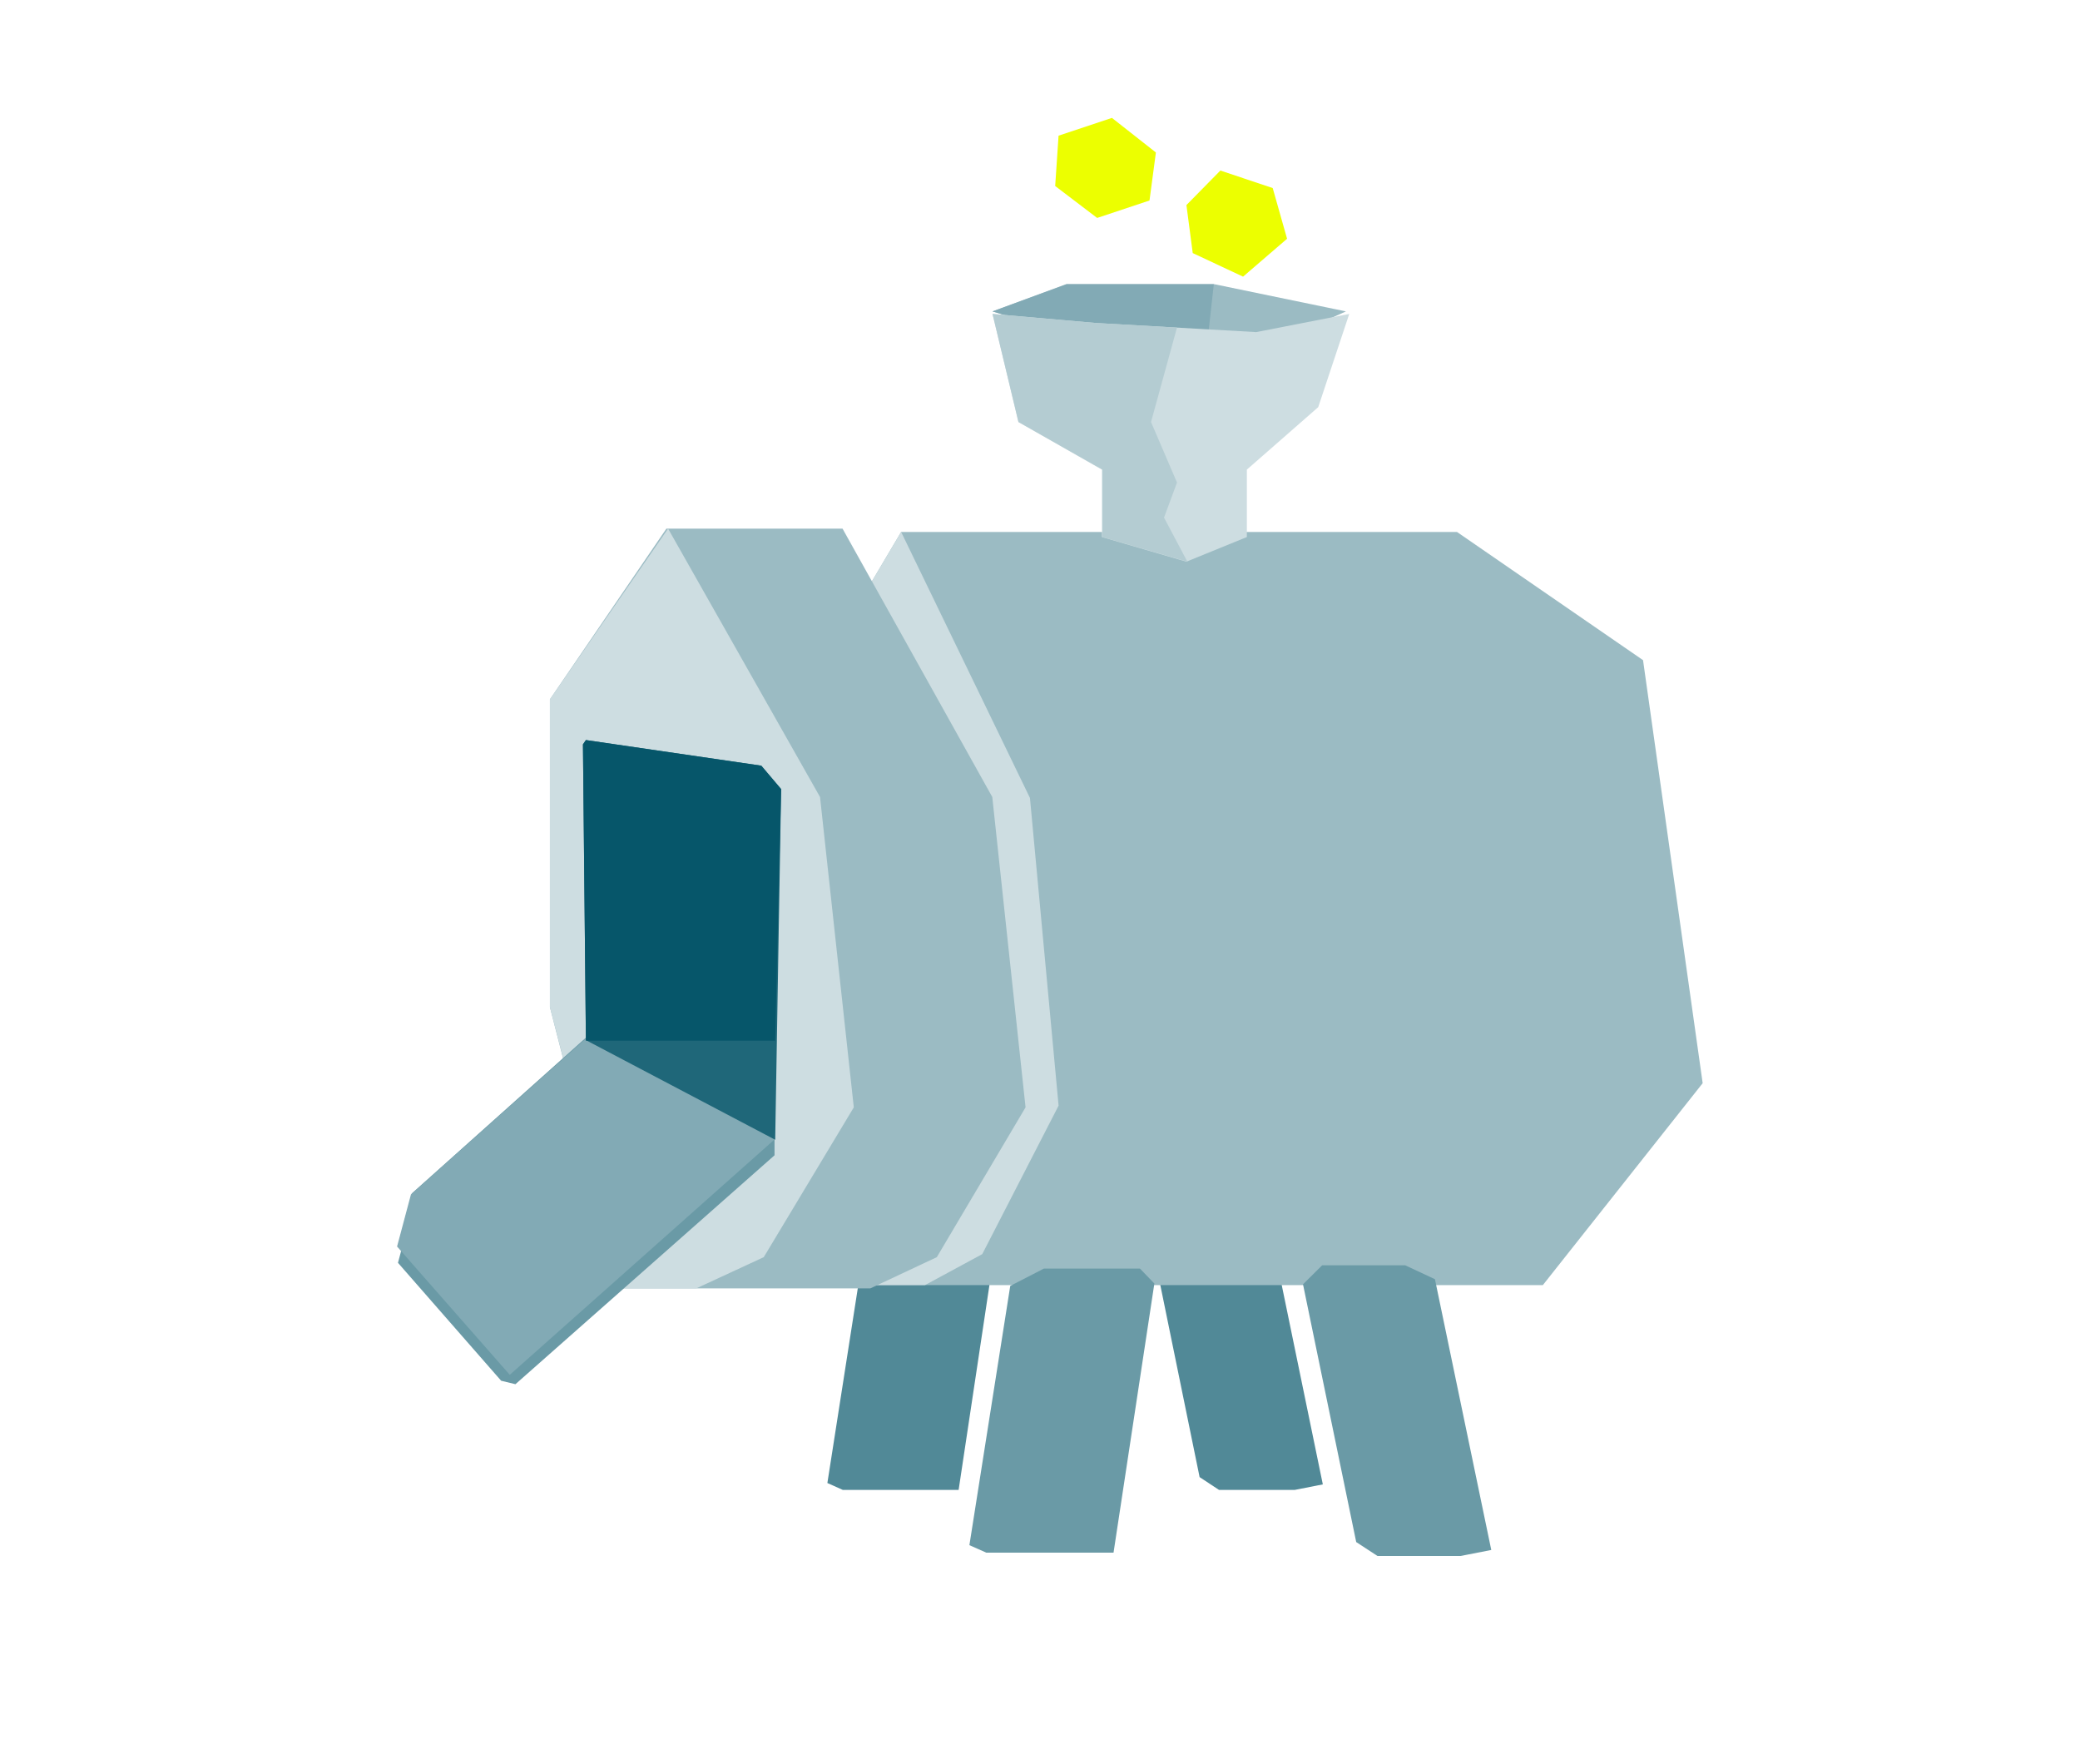
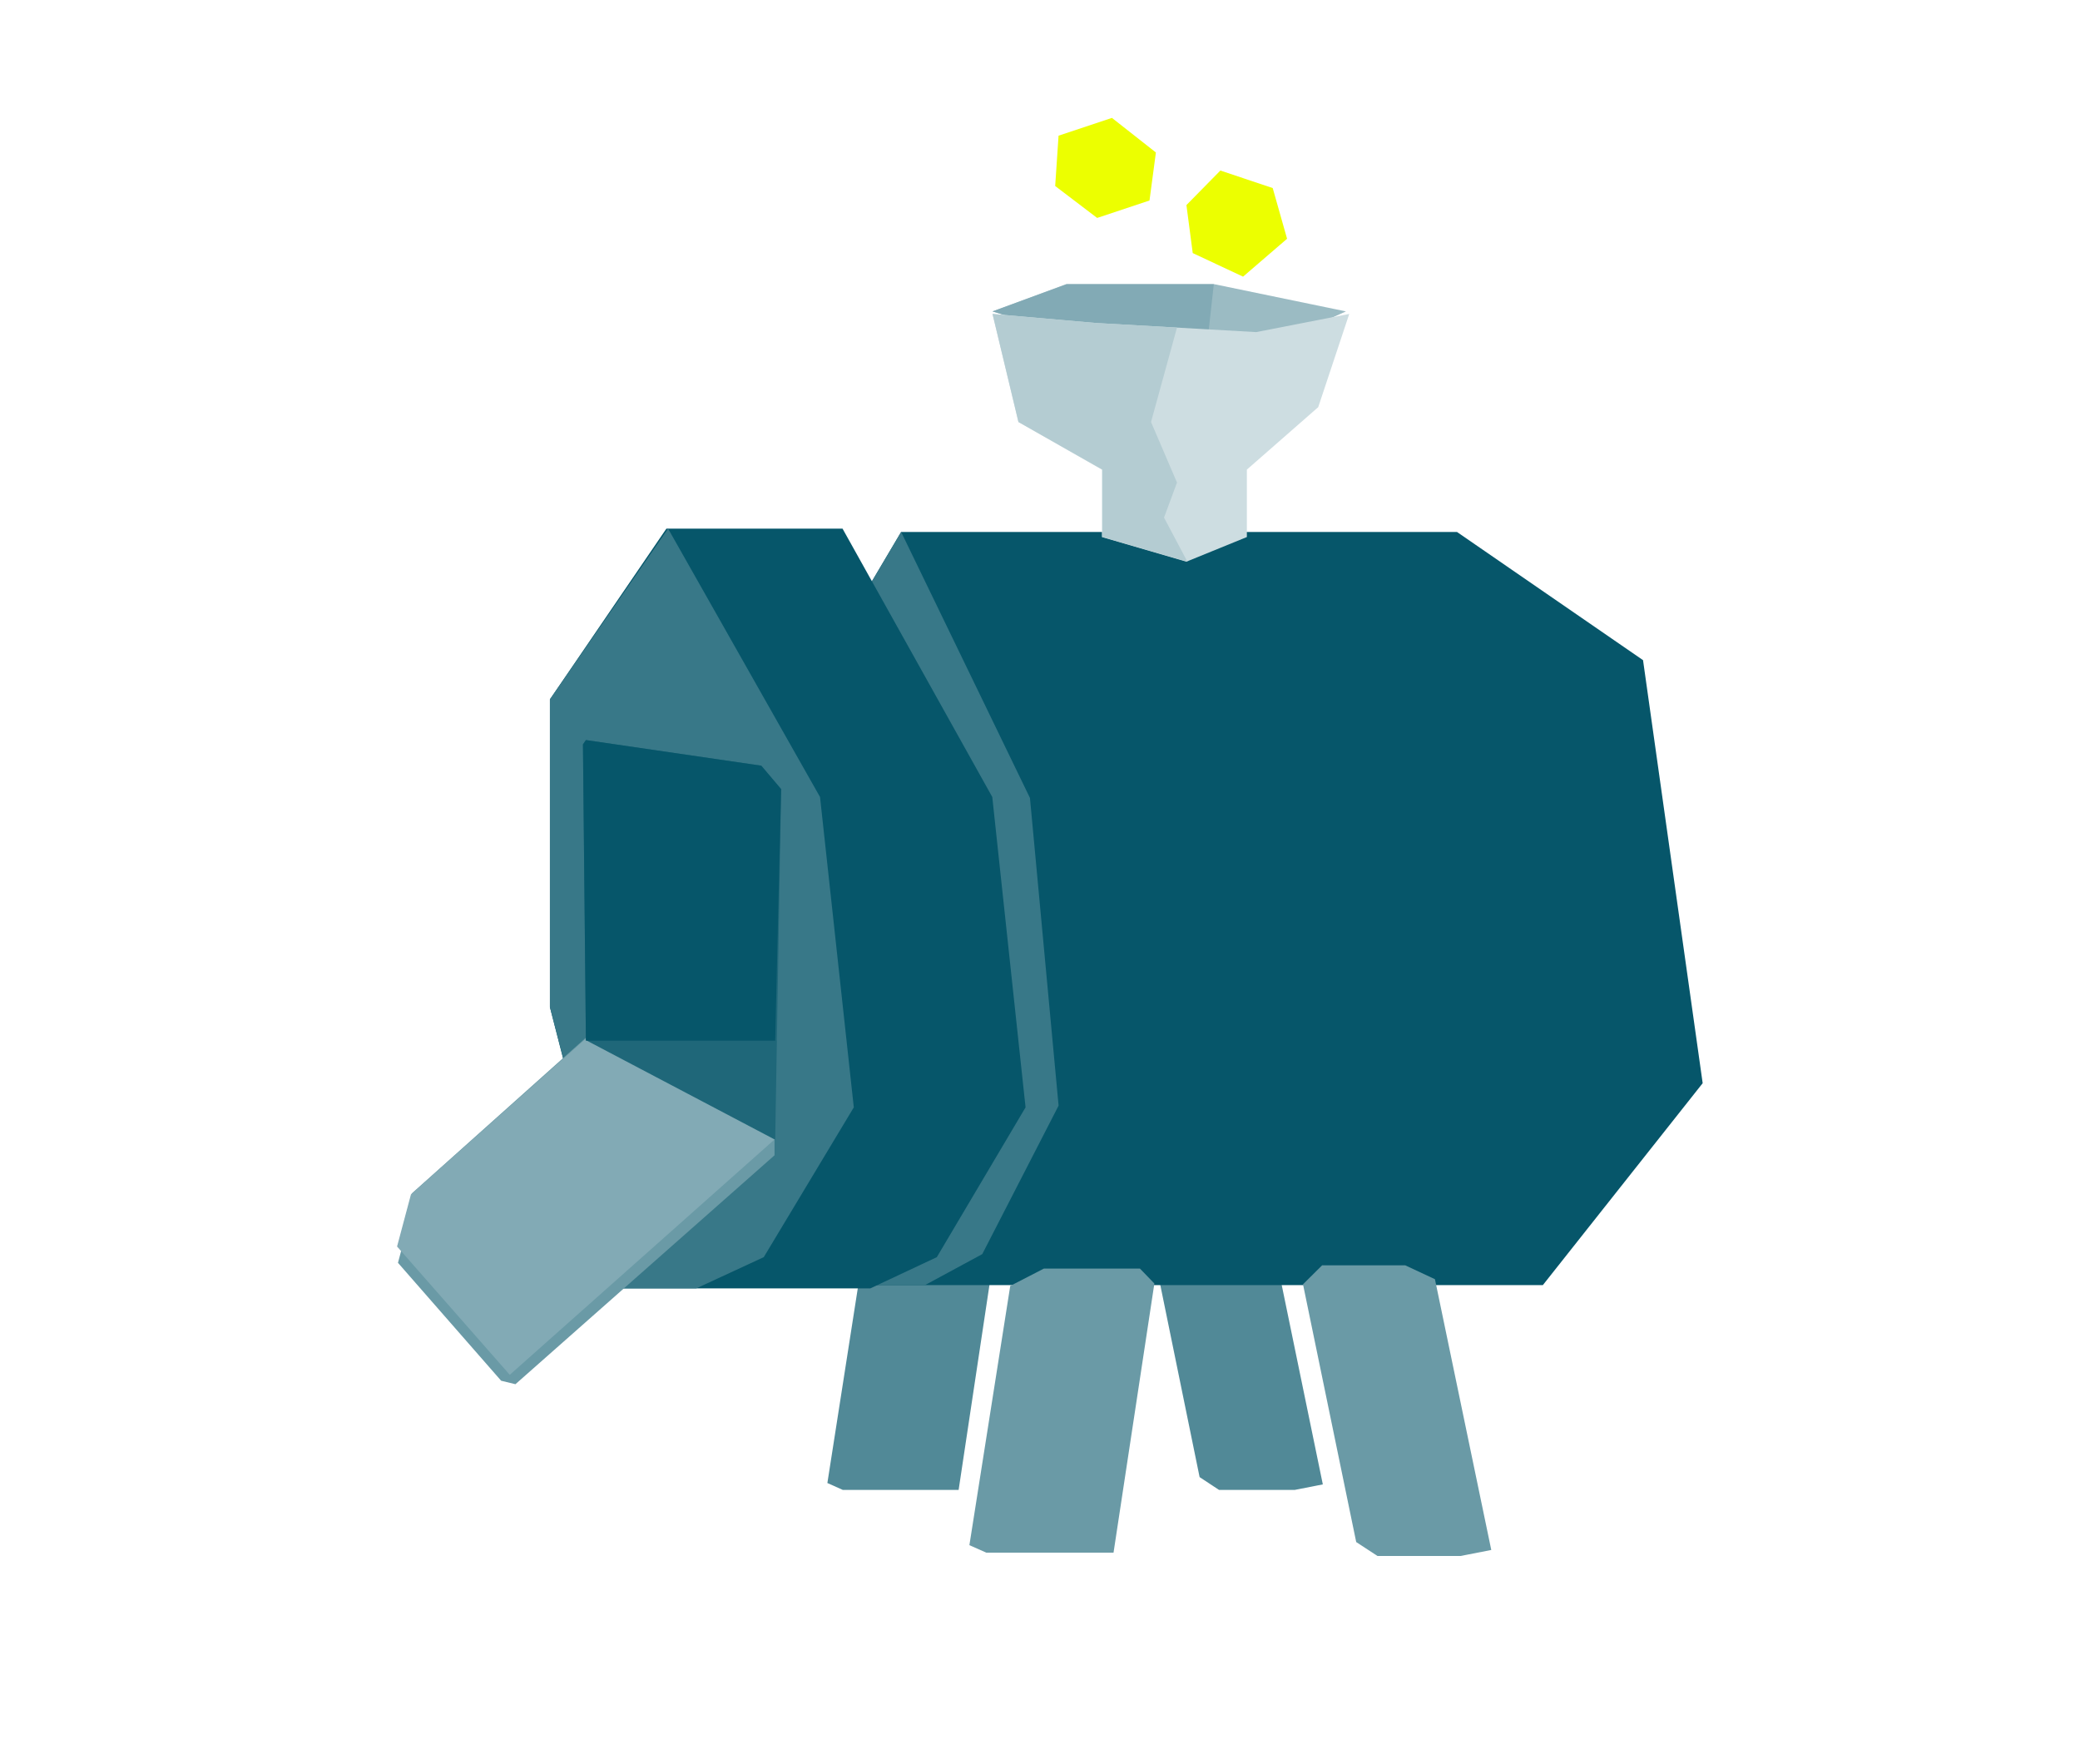
<svg xmlns="http://www.w3.org/2000/svg" width="250" height="212" viewBox="0 0 250 212" fill="none">
  <path d="M138.349 149.006L140.449 146.903H149.55L152.817 148.444L158.993 178.396L155.617 179.06H146.516L144.183 177.52L138.349 149.006Z" fill="#518997" />
  <path d="M103.914 149.61L99.444 178.231L101.3 179.06H115.22L119.69 149.345L118.113 147.697H107.595L103.914 149.61Z" fill="#518997" />
-   <path d="M103.723 154.446L96.268 120.936V84.268L108.31 63.931H175.116L197.48 79.338L204.648 130.18L185.438 154.446H170.528H111.177H103.723Z" fill="#9BBBC3" />
+   <path d="M103.723 154.446L96.268 120.936V84.268L108.31 63.931H175.116L197.48 79.338L204.648 130.18L185.438 154.446H170.528H111.177H103.723Z" fill="#06566A" />
  <path d="M156.611 154.349L158.913 152.064H168.889L172.47 153.738L179.24 186.279L175.54 187H165.564L163.006 185.326L156.611 154.349Z" fill="#6A9AA6" />
-   <path d="M103.723 154.446L96.268 120.936V84.268L108.31 63.931L123.793 95.9L127.234 132.877L118.059 150.723L111.177 154.446H103.723Z" fill="#CDDDE1" />
-   <path d="M66.096 121.039L74.761 154.843H83.427H95.934H104.6L112.599 151.087L123.264 133.084L119.264 95.784L101.267 63.534H80.094L66.096 84.05V121.039Z" fill="#9BBBC3" />
-   <path d="M74.889 154.843L66.096 121.039V84.05L80.3 63.534L98.561 95.784L102.62 133.084L91.798 151.087L83.681 154.843H74.889Z" fill="#CDDDE1" />
+   <path d="M103.723 154.446L96.268 120.936V84.268L108.31 63.931L123.793 95.9L127.234 132.877L118.059 150.723L111.177 154.446H103.723Z" fill="#387888" />
+   <path d="M66.096 121.039L74.761 154.843H83.427H95.934H104.6L112.599 151.087L123.264 133.084L119.264 95.784L101.267 63.534H80.094L66.096 84.05V121.039Z" fill="#06566A" />
+   <path d="M74.889 154.843L66.096 121.039V84.05L80.3 63.534L98.561 95.784L102.62 133.084L91.798 151.087L83.681 154.843H74.889Z" fill="#387888" />
  <path d="M128.13 34.156L119.293 37.425L134.487 42.096L154.486 40.695L161.772 37.425L145.959 34.156H128.13Z" fill="#9BBBC3" />
  <path d="M128.212 34.156L119.293 37.425L134.627 42.096H141.981L145.11 41.162L145.892 34.156H128.212Z" fill="#82AAB5" />
  <path d="M132.439 56.439V64.542L142.595 67.504L149.864 64.542V56.439L158.441 48.931L162.169 37.729L150.984 39.912L131.721 38.82L119.293 37.729L122.4 50.718L132.439 56.439Z" fill="#CDDDE1" />
  <path d="M132.507 56.439V64.542L142.716 67.504L139.906 62.204L141.467 57.995L138.344 50.718L141.467 39.366L131.786 38.82L119.293 37.729L122.417 50.718L132.507 56.439Z" fill="#B4CCD2" />
  <path d="M49.495 143.43L47.834 149.682L48.259 150.168L47.834 151.766L60.234 165.939L61.951 166.356L93.092 138.844V136.76L70.463 124.672L49.495 143.43Z" fill="#6A9AA6" />
  <path d="M47.724 149.806L49.392 143.554L70.442 124.797L93.159 136.884L61.271 165.228L47.724 149.806Z" fill="#82AAB5" />
  <path d="M91.501 92.018L70.422 88.942L70.066 89.461L70.422 125.006L93.173 136.978L93.885 94.83L91.501 92.018Z" fill="#1F6779" />
  <path d="M91.501 92.023L70.422 88.942L70.066 89.462L70.422 125.069H93.173L93.885 94.84L91.501 92.023Z" fill="#06566A" />
  <path d="M154.697 28.695L149.406 33.248L143.358 30.416L142.599 24.646L146.678 20.496L152.97 22.601L154.697 28.695Z" fill="#ECFF00" />
  <path d="M126.825 22.356L127.231 16.305L133.646 14.169L138.93 18.326L138.161 24.095L131.867 26.191L126.825 22.356Z" fill="#ECFF00" />
  <path d="M121.423 154.543L116.514 185.7L118.552 186.603H133.838L138.746 154.255L137.014 152.461H125.465L121.423 154.543Z" fill="#6A9AA6" />
</svg>
